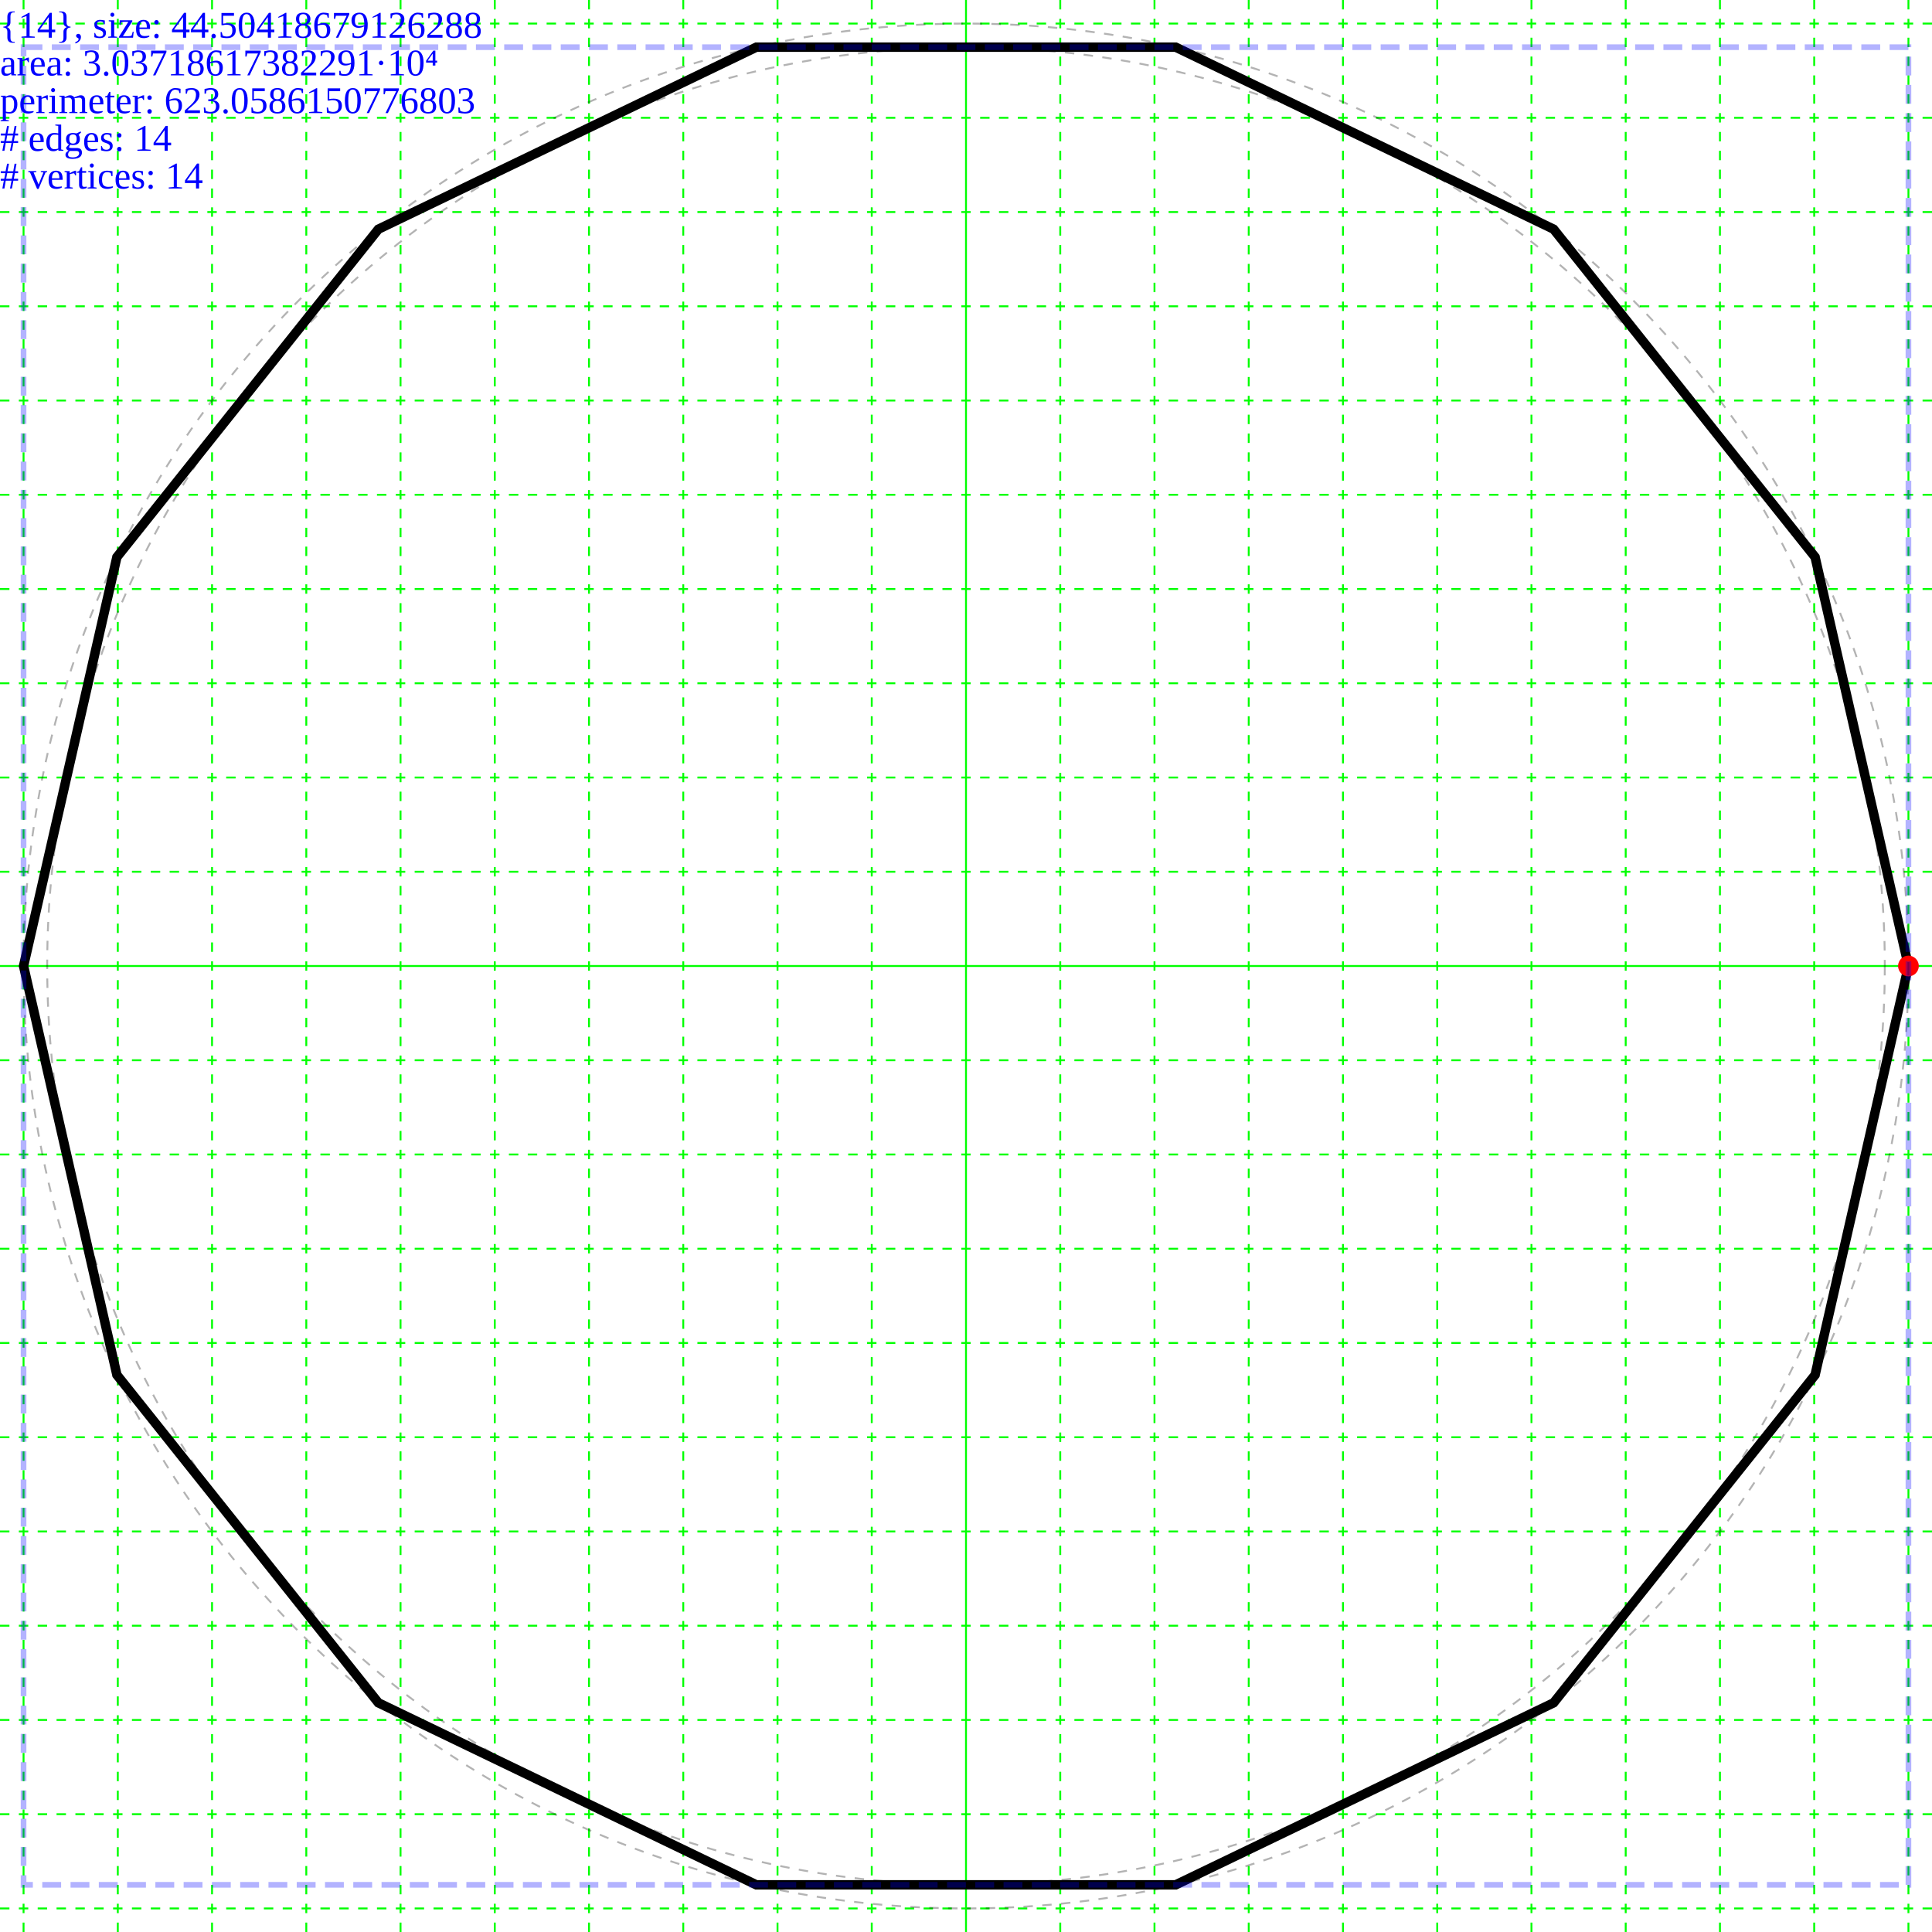
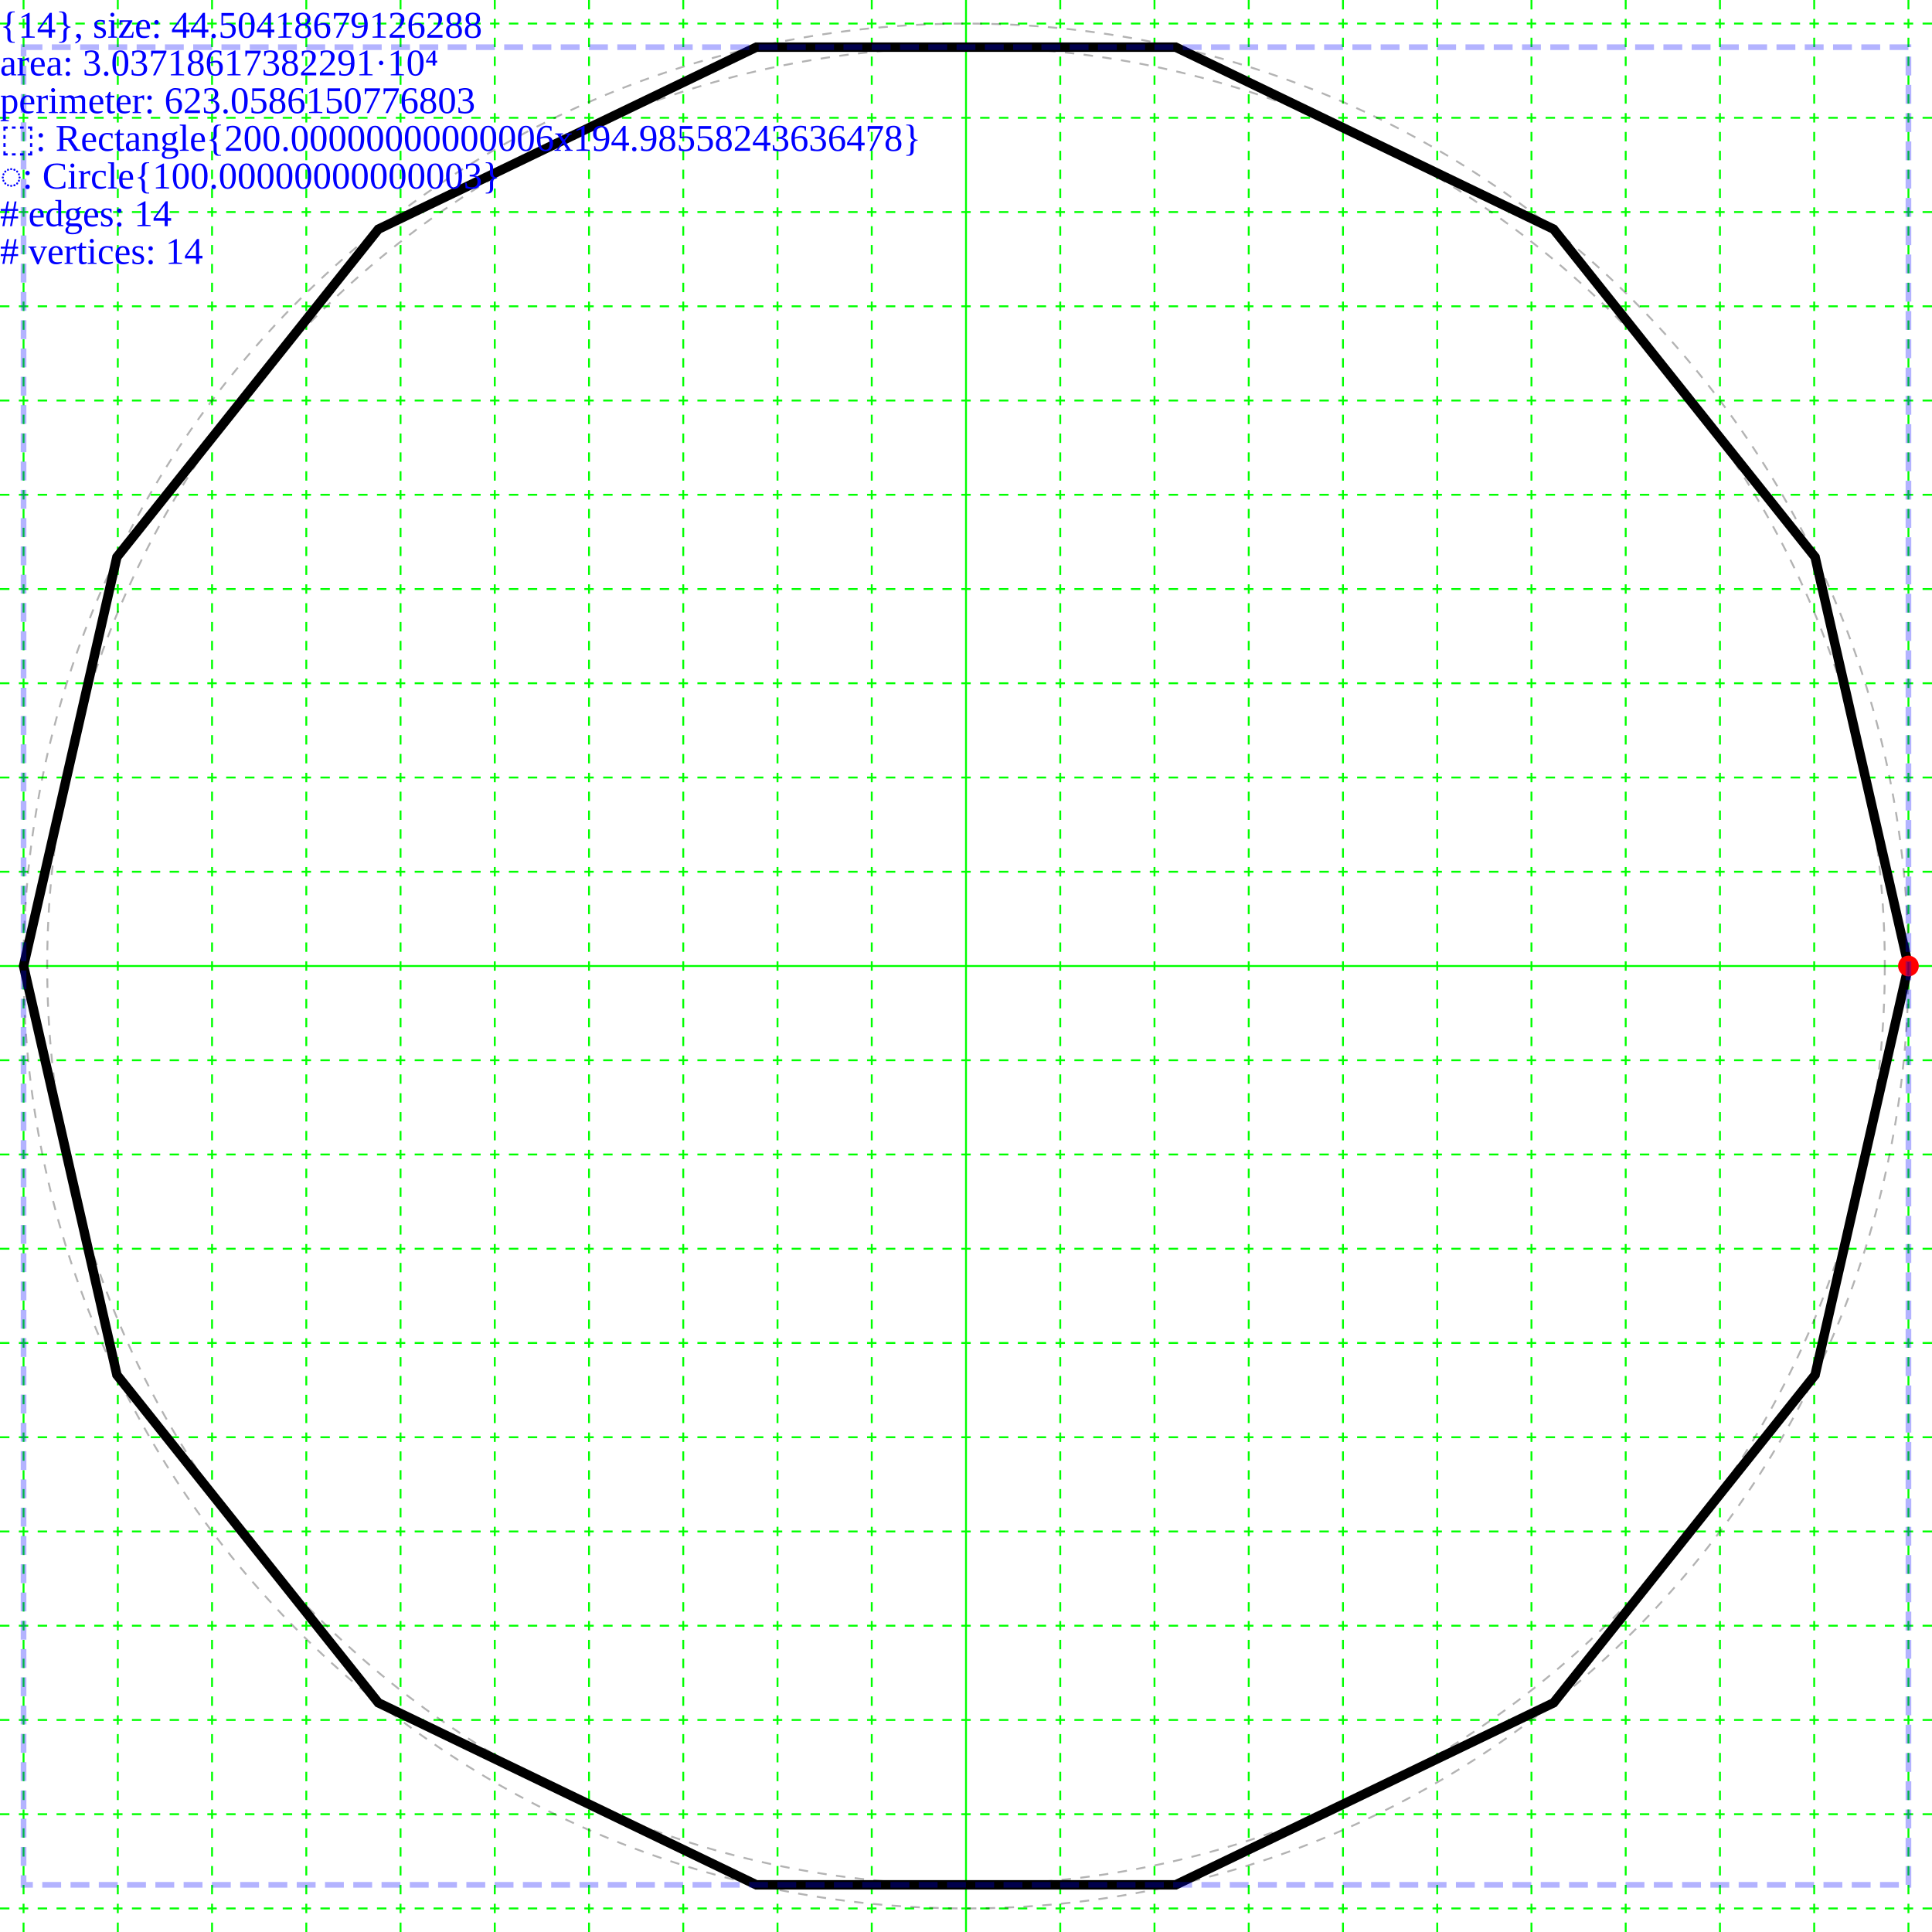
<svg xmlns="http://www.w3.org/2000/svg" height="205.0" width="205.0">
  <g transform="translate(102.5,102.5)">
    <g id="grid">
      <line stroke="#00ff00" stroke-width="0.2" x1="0" x2="0" y1="-102.5" y2="102.5" />
      <line stroke="#00ff00" stroke-dasharray="1,1" stroke-width="0.2" x1="10.0" x2="10.0" y1="-102.5" y2="102.5" />
      <line stroke="#00ff00" stroke-dasharray="1,1" stroke-width="0.2" x1="-10.0" x2="-10.0" y1="-102.5" y2="102.5" />
      <line stroke="#00ff00" stroke-dasharray="1,1" stroke-width="0.2" x1="20.0" x2="20.0" y1="-102.5" y2="102.5" />
      <line stroke="#00ff00" stroke-dasharray="1,1" stroke-width="0.2" x1="-20.0" x2="-20.0" y1="-102.5" y2="102.5" />
      <line stroke="#00ff00" stroke-dasharray="1,1" stroke-width="0.2" x1="30.0" x2="30.0" y1="-102.5" y2="102.5" />
      <line stroke="#00ff00" stroke-dasharray="1,1" stroke-width="0.2" x1="-30.0" x2="-30.0" y1="-102.5" y2="102.5" />
      <line stroke="#00ff00" stroke-dasharray="1,1" stroke-width="0.2" x1="40.0" x2="40.0" y1="-102.5" y2="102.5" />
      <line stroke="#00ff00" stroke-dasharray="1,1" stroke-width="0.2" x1="-40.0" x2="-40.0" y1="-102.5" y2="102.5" />
      <line stroke="#00ff00" stroke-dasharray="1,1" stroke-width="0.2" x1="50.0" x2="50.0" y1="-102.5" y2="102.5" />
      <line stroke="#00ff00" stroke-dasharray="1,1" stroke-width="0.2" x1="-50.0" x2="-50.0" y1="-102.5" y2="102.5" />
      <line stroke="#00ff00" stroke-dasharray="1,1" stroke-width="0.2" x1="60.0" x2="60.0" y1="-102.5" y2="102.5" />
      <line stroke="#00ff00" stroke-dasharray="1,1" stroke-width="0.2" x1="-60.0" x2="-60.0" y1="-102.5" y2="102.5" />
      <line stroke="#00ff00" stroke-dasharray="1,1" stroke-width="0.2" x1="70.0" x2="70.0" y1="-102.5" y2="102.5" />
      <line stroke="#00ff00" stroke-dasharray="1,1" stroke-width="0.2" x1="-70.0" x2="-70.0" y1="-102.5" y2="102.5" />
      <line stroke="#00ff00" stroke-dasharray="1,1" stroke-width="0.2" x1="80.0" x2="80.0" y1="-102.5" y2="102.5" />
      <line stroke="#00ff00" stroke-dasharray="1,1" stroke-width="0.2" x1="-80.0" x2="-80.0" y1="-102.5" y2="102.5" />
      <line stroke="#00ff00" stroke-dasharray="1,1" stroke-width="0.2" x1="90.0" x2="90.0" y1="-102.5" y2="102.5" />
      <line stroke="#00ff00" stroke-dasharray="1,1" stroke-width="0.2" x1="-90.0" x2="-90.0" y1="-102.5" y2="102.5" />
      <line stroke="#00ff00" stroke-dasharray="1,1" stroke-width="0.2" x1="100.0" x2="100.0" y1="-102.5" y2="102.5" />
      <line stroke="#00ff00" stroke-dasharray="1,1" stroke-width="0.2" x1="-100.0" x2="-100.0" y1="-102.5" y2="102.5" />
      <line stroke="#00ff00" stroke-dasharray="1,1" stroke-width="0.2" x1="110.0" x2="110.0" y1="-102.5" y2="102.5" />
      <line stroke="#00ff00" stroke-dasharray="1,1" stroke-width="0.2" x1="-110.0" x2="-110.0" y1="-102.5" y2="102.5" />
      <line stroke="#00ff00" stroke-width="0.2" x1="-102.5" x2="102.5" y1="0" y2="0" />
      <line stroke="#00ff00" stroke-dasharray="1,1" stroke-width="0.2" x1="-102.5" x2="102.5" y1="10.0" y2="10.0" />
      <line stroke="#00ff00" stroke-dasharray="1,1" stroke-width="0.2" x1="-102.5" x2="102.5" y1="-10.0" y2="-10.0" />
      <line stroke="#00ff00" stroke-dasharray="1,1" stroke-width="0.2" x1="-102.5" x2="102.5" y1="20.0" y2="20.0" />
      <line stroke="#00ff00" stroke-dasharray="1,1" stroke-width="0.2" x1="-102.5" x2="102.5" y1="-20.0" y2="-20.0" />
      <line stroke="#00ff00" stroke-dasharray="1,1" stroke-width="0.2" x1="-102.5" x2="102.5" y1="30.0" y2="30.0" />
      <line stroke="#00ff00" stroke-dasharray="1,1" stroke-width="0.2" x1="-102.5" x2="102.5" y1="-30.0" y2="-30.0" />
      <line stroke="#00ff00" stroke-dasharray="1,1" stroke-width="0.2" x1="-102.5" x2="102.5" y1="40.0" y2="40.0" />
      <line stroke="#00ff00" stroke-dasharray="1,1" stroke-width="0.2" x1="-102.5" x2="102.5" y1="-40.0" y2="-40.0" />
      <line stroke="#00ff00" stroke-dasharray="1,1" stroke-width="0.2" x1="-102.5" x2="102.5" y1="50.0" y2="50.0" />
      <line stroke="#00ff00" stroke-dasharray="1,1" stroke-width="0.2" x1="-102.5" x2="102.5" y1="-50.0" y2="-50.0" />
      <line stroke="#00ff00" stroke-dasharray="1,1" stroke-width="0.2" x1="-102.5" x2="102.5" y1="60.0" y2="60.0" />
      <line stroke="#00ff00" stroke-dasharray="1,1" stroke-width="0.2" x1="-102.5" x2="102.5" y1="-60.0" y2="-60.0" />
      <line stroke="#00ff00" stroke-dasharray="1,1" stroke-width="0.2" x1="-102.5" x2="102.5" y1="70.0" y2="70.0" />
      <line stroke="#00ff00" stroke-dasharray="1,1" stroke-width="0.2" x1="-102.5" x2="102.5" y1="-70.0" y2="-70.0" />
      <line stroke="#00ff00" stroke-dasharray="1,1" stroke-width="0.2" x1="-102.5" x2="102.5" y1="80.0" y2="80.0" />
      <line stroke="#00ff00" stroke-dasharray="1,1" stroke-width="0.2" x1="-102.5" x2="102.5" y1="-80.0" y2="-80.0" />
      <line stroke="#00ff00" stroke-dasharray="1,1" stroke-width="0.2" x1="-102.5" x2="102.5" y1="90.0" y2="90.0" />
      <line stroke="#00ff00" stroke-dasharray="1,1" stroke-width="0.2" x1="-102.5" x2="102.5" y1="-90.0" y2="-90.0" />
      <line stroke="#00ff00" stroke-dasharray="1,1" stroke-width="0.2" x1="-102.5" x2="102.5" y1="100.0" y2="100.0" />
      <line stroke="#00ff00" stroke-dasharray="1,1" stroke-width="0.2" x1="-102.5" x2="102.5" y1="-100.0" y2="-100.0" />
      <line stroke="#00ff00" stroke-dasharray="1,1" stroke-width="0.2" x1="-102.5" x2="102.5" y1="110.0" y2="110.0" />
      <line stroke="#00ff00" stroke-dasharray="1,1" stroke-width="0.2" x1="-102.5" x2="102.5" y1="-110.0" y2="-110.0" />
      <line stroke="#00ff00" stroke-dasharray="1,1" stroke-width="0.2" x1="-102.5" x2="102.5" y1="120.0" y2="120.0" />
      <line stroke="#00ff00" stroke-dasharray="1,1" stroke-width="0.2" x1="-102.5" x2="102.5" y1="-120.0" y2="-120.0" />
      <line stroke="#00ff00" stroke-dasharray="1,1" stroke-width="0.2" x1="-102.5" x2="102.5" y1="130.0" y2="130.0" />
      <line stroke="#00ff00" stroke-dasharray="1,1" stroke-width="0.2" x1="-102.5" x2="102.5" y1="-130.0" y2="-130.0" />
      <line stroke="#00ff00" stroke-dasharray="1,1" stroke-width="0.2" x1="-102.5" x2="102.5" y1="140.0" y2="140.0" />
      <line stroke="#00ff00" stroke-dasharray="1,1" stroke-width="0.2" x1="-102.5" x2="102.5" y1="-140.0" y2="-140.0" />
      <line stroke="#00ff00" stroke-dasharray="1,1" stroke-width="0.2" x1="-102.5" x2="102.5" y1="150.0" y2="150.0" />
      <line stroke="#00ff00" stroke-dasharray="1,1" stroke-width="0.2" x1="-102.5" x2="102.5" y1="-150.0" y2="-150.0" />
      <line stroke="#00ff00" stroke-dasharray="1,1" stroke-width="0.2" x1="-102.5" x2="102.5" y1="160.0" y2="160.0" />
      <line stroke="#00ff00" stroke-dasharray="1,1" stroke-width="0.2" x1="-102.5" x2="102.5" y1="-160.0" y2="-160.0" />
      <line stroke="#00ff00" stroke-dasharray="1,1" stroke-width="0.2" x1="-102.5" x2="102.5" y1="170.0" y2="170.0" />
      <line stroke="#00ff00" stroke-dasharray="1,1" stroke-width="0.2" x1="-102.5" x2="102.5" y1="-170.0" y2="-170.0" />
      <line stroke="#00ff00" stroke-dasharray="1,1" stroke-width="0.2" x1="-102.5" x2="102.5" y1="180.0" y2="180.0" />
      <line stroke="#00ff00" stroke-dasharray="1,1" stroke-width="0.2" x1="-102.5" x2="102.5" y1="-180.0" y2="-180.0" />
      <line stroke="#00ff00" stroke-dasharray="1,1" stroke-width="0.2" x1="-102.5" x2="102.5" y1="190.0" y2="190.0" />
      <line stroke="#00ff00" stroke-dasharray="1,1" stroke-width="0.2" x1="-102.5" x2="102.5" y1="-190.0" y2="-190.0" />
      <line stroke="#00ff00" stroke-dasharray="1,1" stroke-width="0.2" x1="-102.5" x2="102.5" y1="200.0" y2="200.0" />
      <line stroke="#00ff00" stroke-dasharray="1,1" stroke-width="0.2" x1="-102.5" x2="102.5" y1="-200.0" y2="-200.0" />
      <line stroke="#00ff00" stroke-dasharray="1,1" stroke-width="0.2" x1="-102.5" x2="102.5" y1="210.0" y2="210.0" />
      <line stroke="#00ff00" stroke-dasharray="1,1" stroke-width="0.2" x1="-102.5" x2="102.5" y1="-210.0" y2="-210.0" />
    </g>
    <g>
      <polygon fill="none" points="100,0.0 90.097,43.388 62.349,78.183 22.252,97.493 -22.252,97.493 -62.349,78.183 -90.097,43.388 -100,1.2246467991473534E-14 -90.097,-43.388 -62.349,-78.183 -22.252,-97.493 22.252,-97.493 62.349,-78.183 90.097,-43.388" stroke="black" stroke-width="1" />
      <circle cx="100" cy="0.0" fill="#ff0000" r="1.1" />
      <circle fill="none" r="97.493" stroke="black" stroke-dasharray="1,1" stroke-opacity="0.3" stroke-width="0.2" />
      <circle fill="none" r="100" stroke="black" stroke-dasharray="1,1" stroke-opacity="0.3" stroke-width="0.2" />
      <rect fill="none" height="194.986" stroke="blue" stroke-dasharray="2,1" stroke-opacity="0.3" stroke-width="0.6" width="200" x="-100" y="-97.493" />
    </g>
  </g>
  <g>
    <text fill="blue" font-size="4.0" id="info" x="0" y="0">
      <tspan dy="4.0" x="0">{14}, size: 44.50418679126288</tspan>
      <tspan dy="4.0" x="0">area: 3.03718617382291·10⁴</tspan>
      <tspan dy="4.0" x="0">perimeter: 623.0586150776803</tspan>
+       <tspan dy="4.0" x="0">⬚: Rectangle{200.00000000000006x194.98558243636478}</tspan>
+       <tspan dy="4.0" x="0">◌: Circle{100.00000000000003}</tspan>
      <tspan dy="4.0" x="0"># edges: 14</tspan>
      <tspan dy="4.0" x="0"># vertices: 14</tspan>
    </text>
  </g>
</svg>
